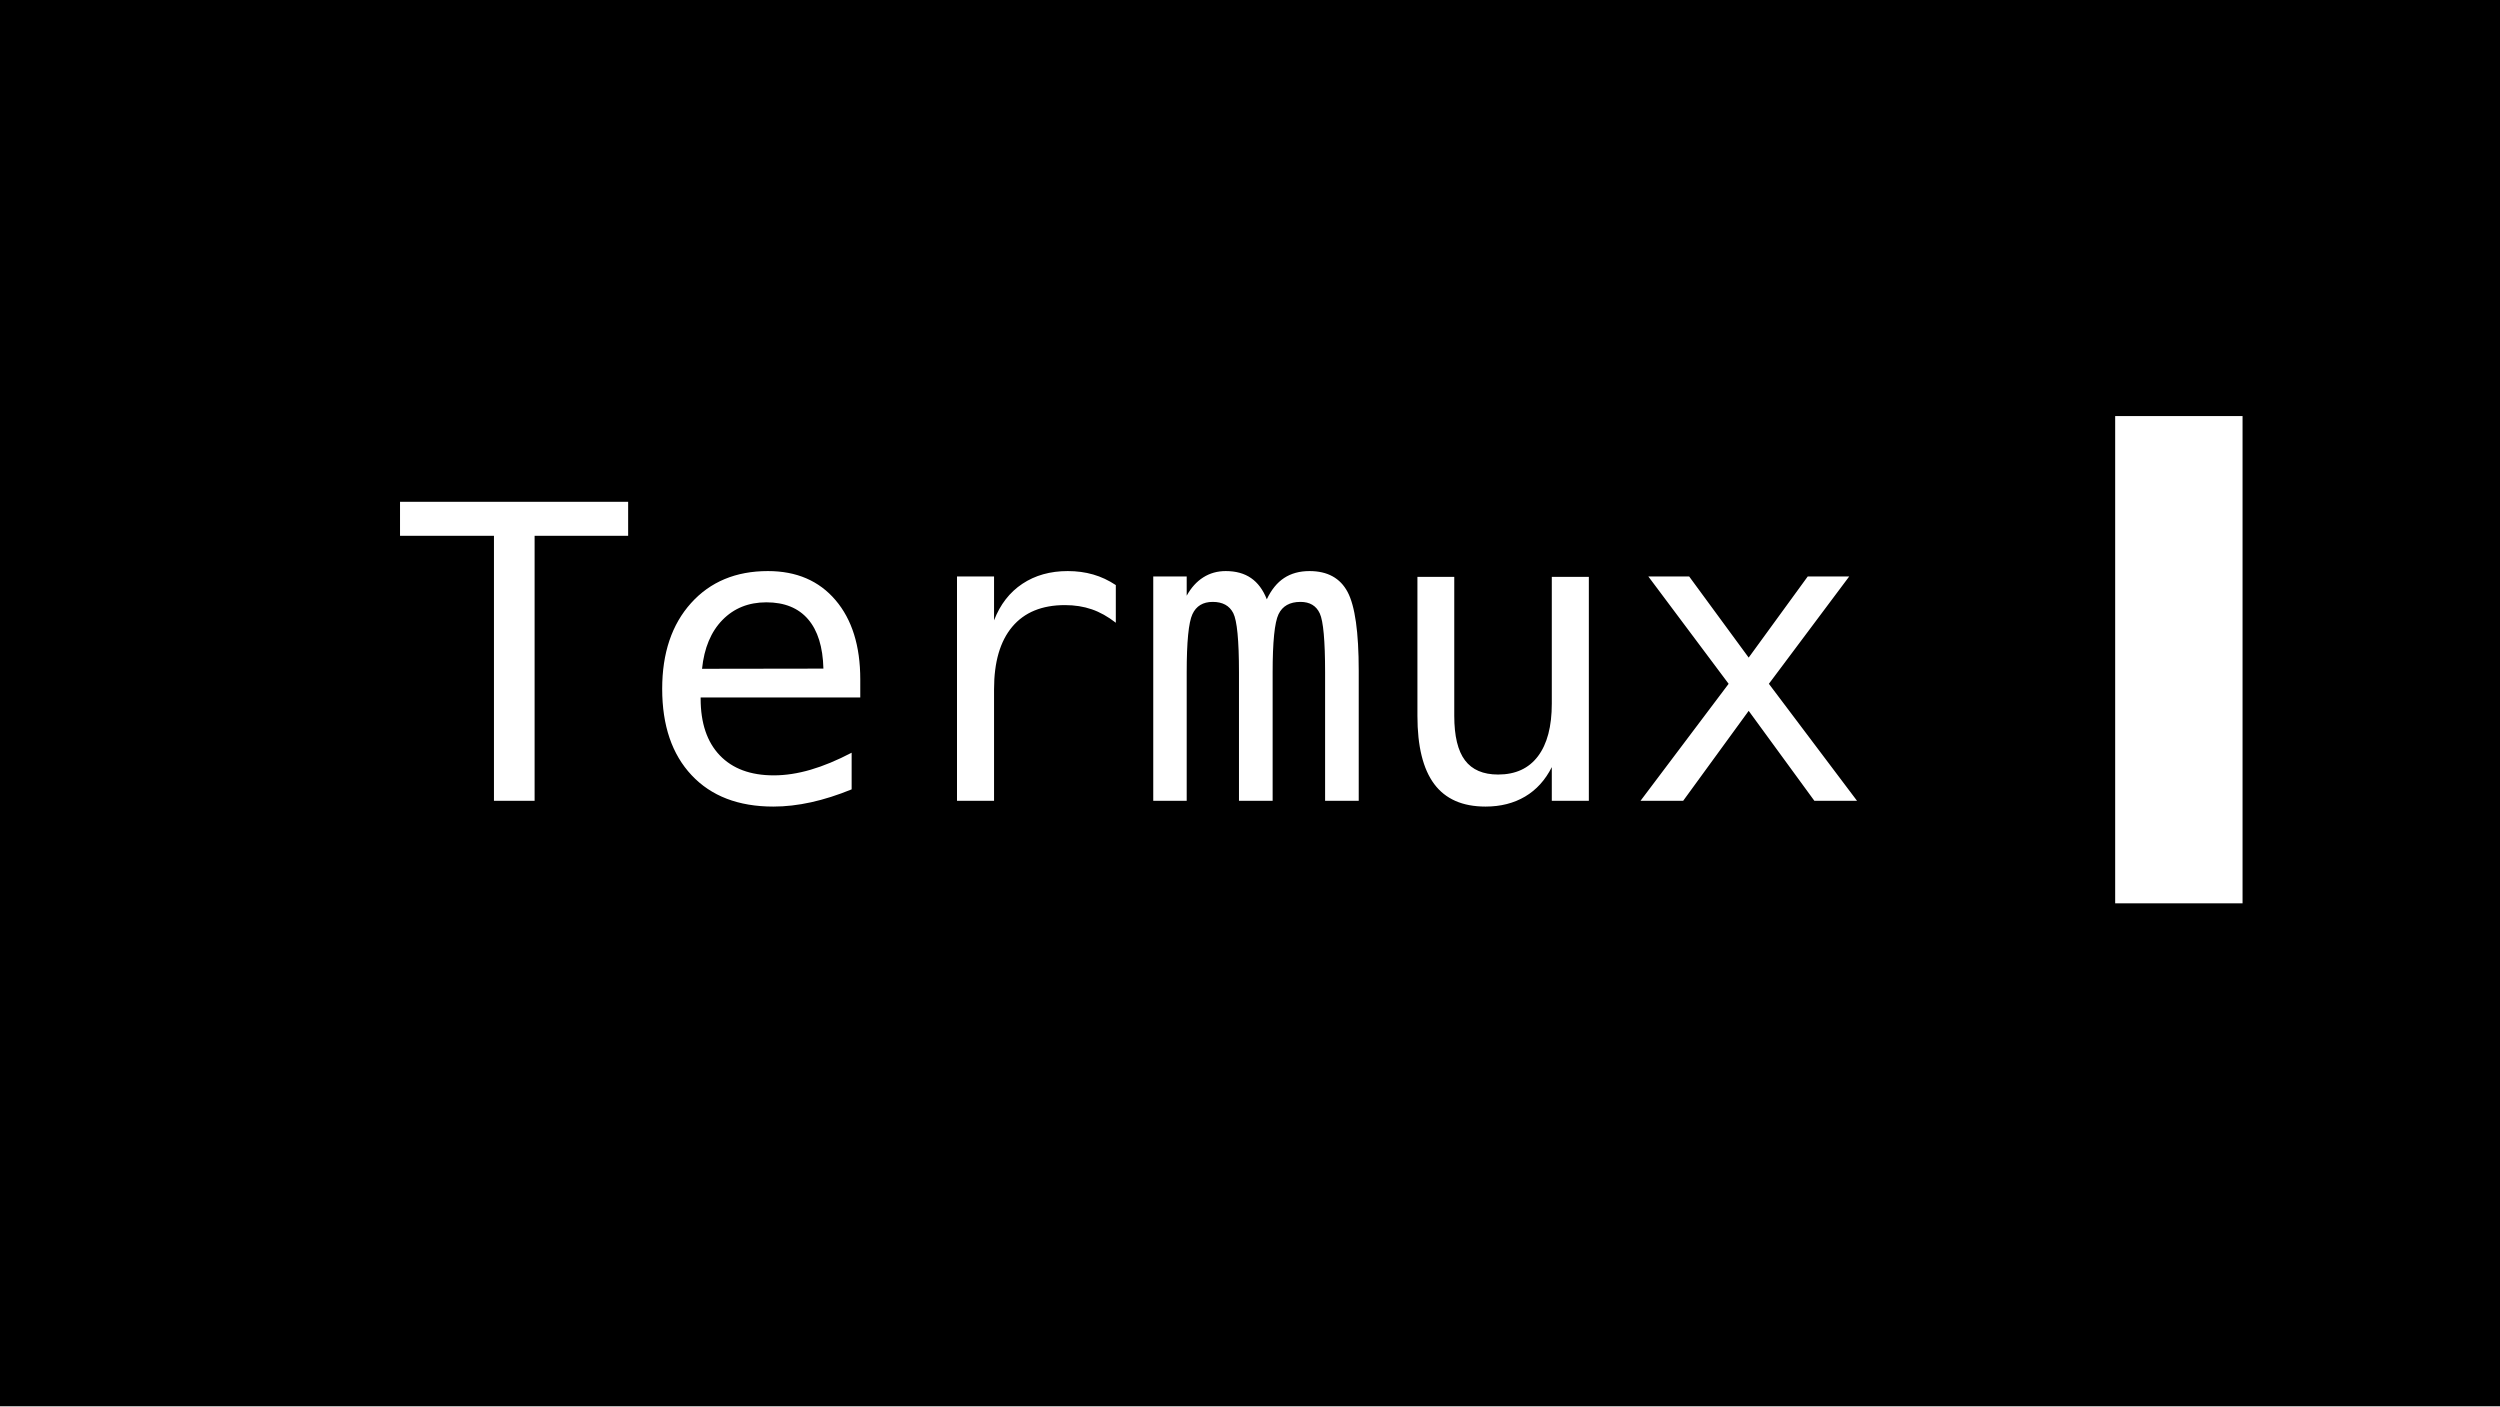
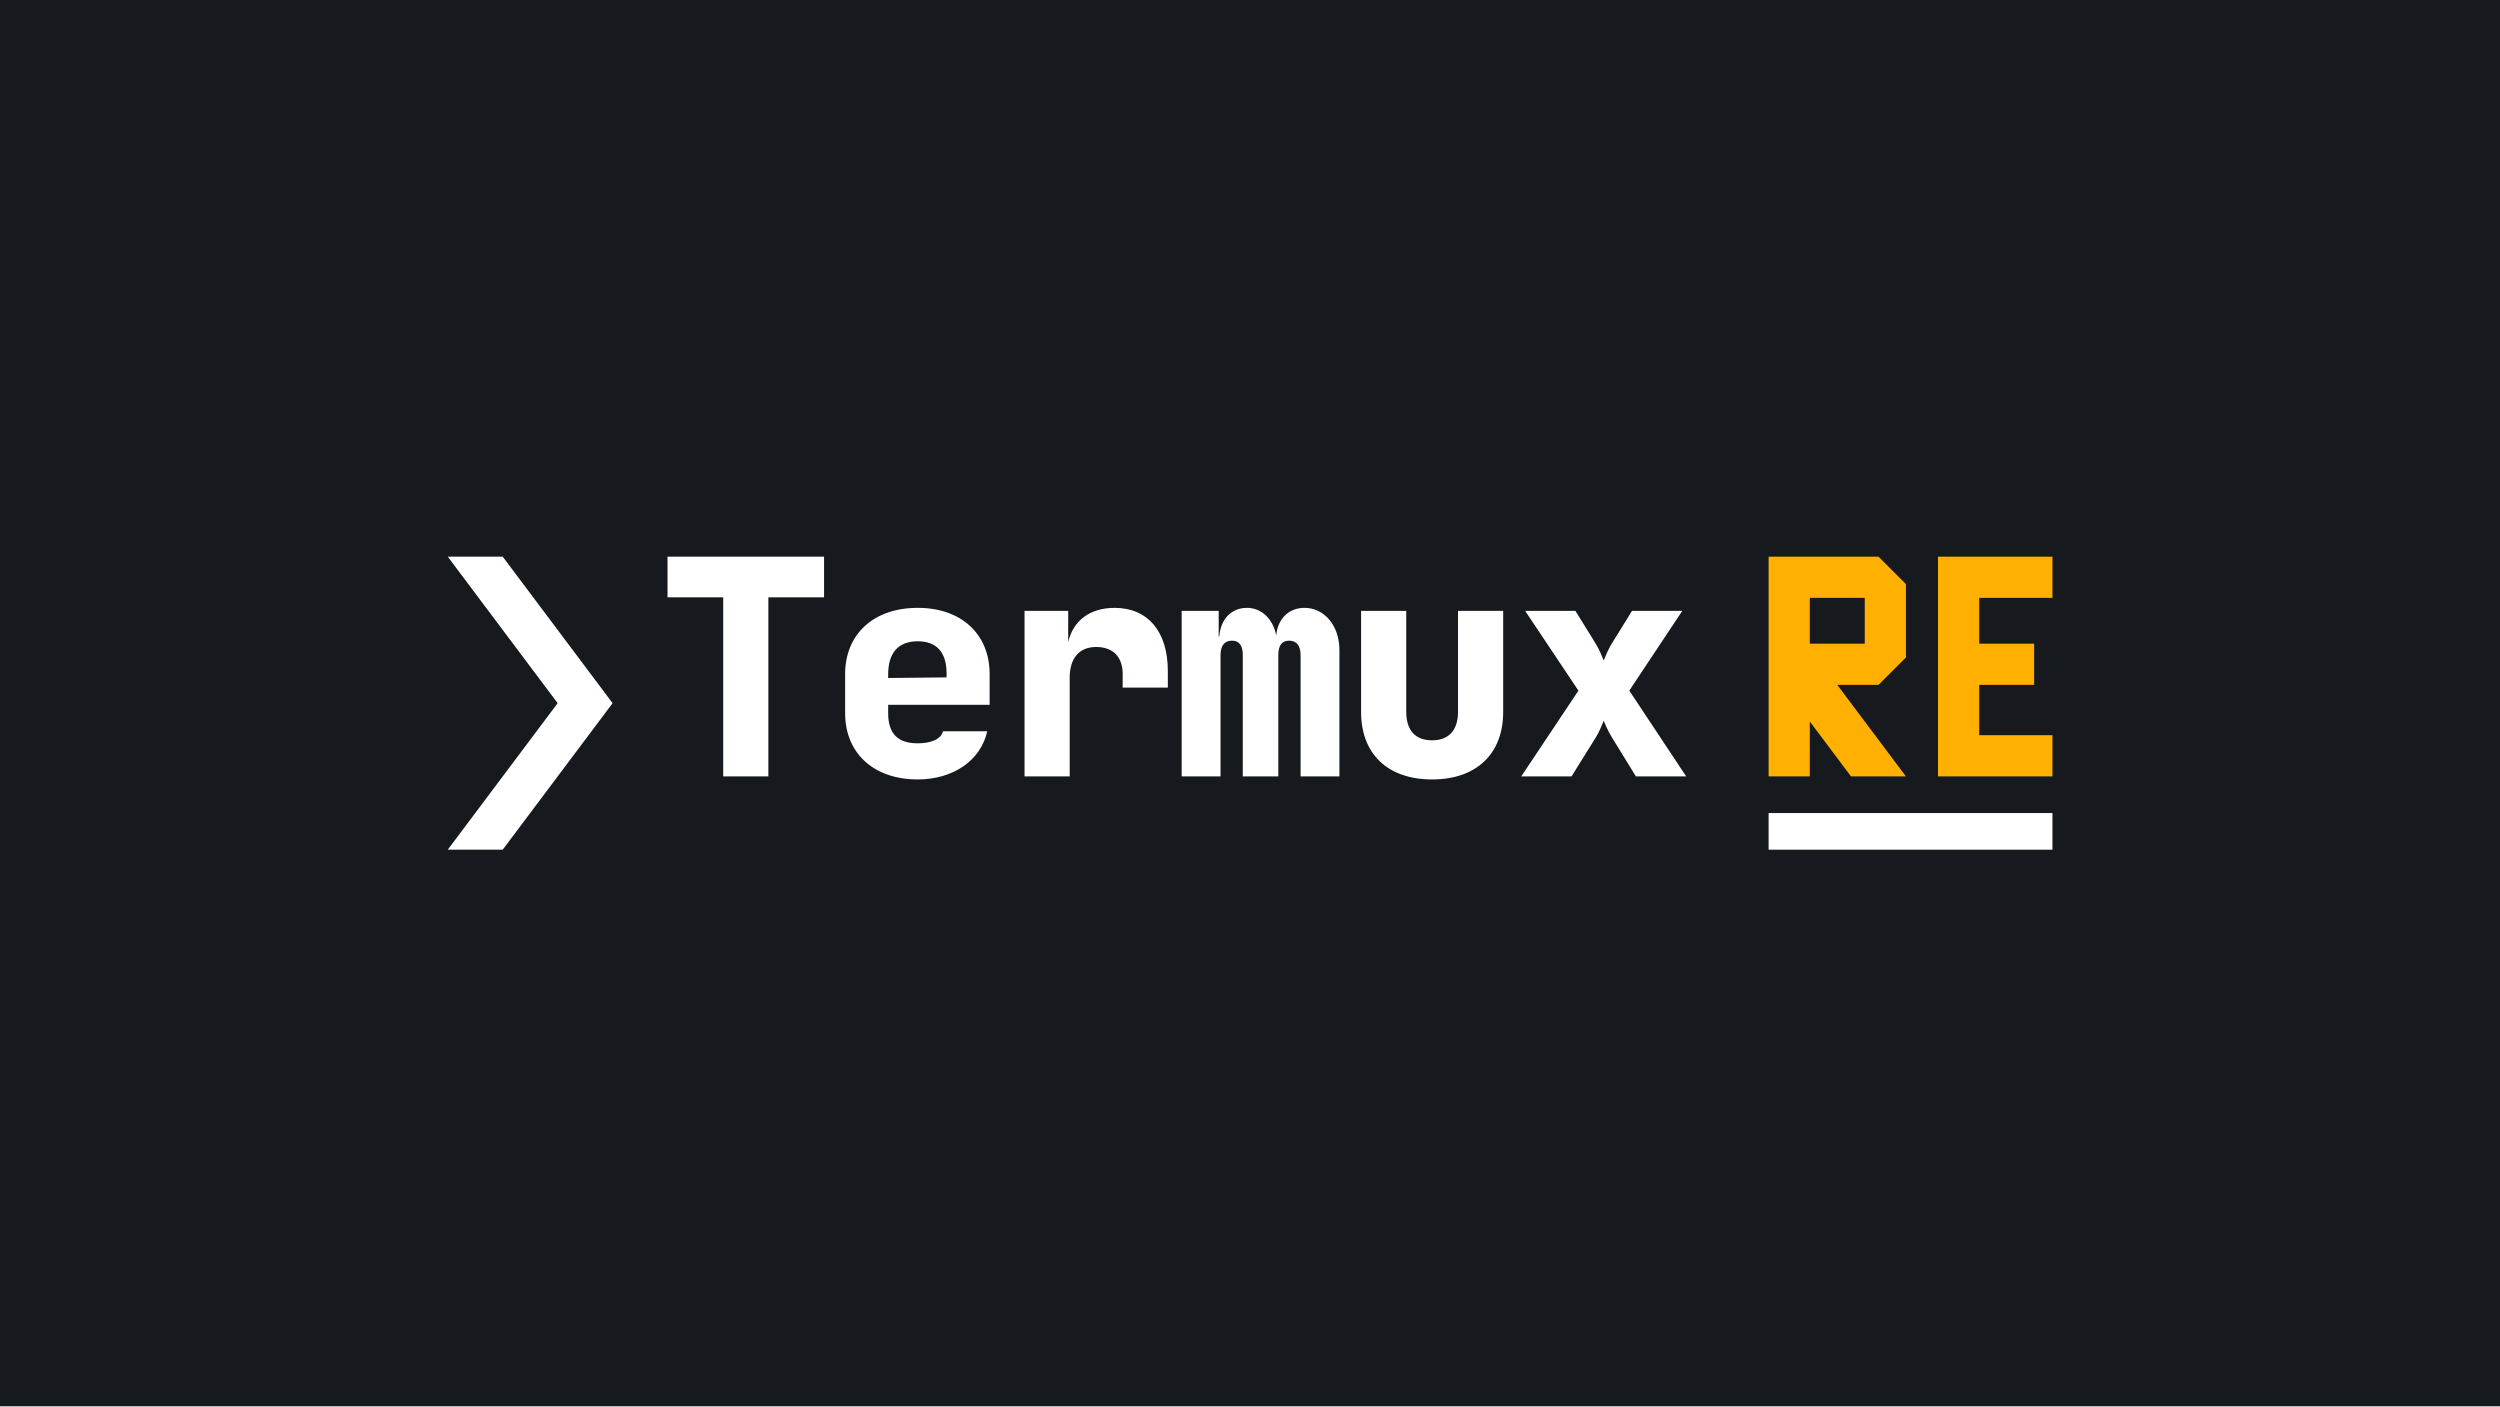
- <svg xmlns="http://www.w3.org/2000/svg" version="1.1" viewBox="0 0 1280 720">
-   <rect fill="#0" width="100%" height="100%" />
-   <text id="shell_prompt" x="200" y="410" style="fill: #ffffff; font-size: 210px; font-family: Menlo, Monospace;">
-     <tspan>Termux  ▌</tspan>
-   </text>
+ <svg xmlns="http://www.w3.org/2000/svg" viewBox="0 0 1280 720" width="1280" height="720">
+   <rect width="1280" height="720" fill="#16191D" />
+   <g transform="matrix(4.688 0 0 4.688 100.34 106.875)">
+     <path fill="#FFFFFF" d="M27.5,38h6l12,16l-12,16h-6l12,-16z" />
+     <path fill="#FFFFFF" d="M57.582 62H62.514V42.438H68.596V38H51.5V42.438H57.582ZM78.821 62.329C82.733 62.329 85.725 60.225 86.415 57.068H81.582C81.385 57.956 80.201 58.384 78.821 58.384C76.684 58.384 75.599 57.364 75.599 55.096V54.175H86.678V50.822C86.678 46.482 83.621 43.589 78.821 43.589C73.988 43.589 70.897 46.482 70.897 50.822V55.096C70.897 59.436 73.988 62.329 78.821 62.329ZM75.599 50.822C75.599 48.586 76.651 47.238 78.821 47.238C80.958 47.238 81.977 48.521 81.977 50.756V51.184L75.599 51.249ZM90.492 62H95.423V51.216C95.423 49.079 96.475 47.863 98.316 47.863C100.158 47.863 101.21 48.948 101.21 50.822V52.301H106.141V50.493C106.141 46.186 103.971 43.589 100.322 43.589C97.626 43.589 95.785 45.003 95.259 47.337V43.918H90.492ZM107.653 62H111.895V48.751C111.895 47.732 112.322 47.173 113.144 47.173C113.966 47.173 114.327 47.732 114.327 48.751V62H118.207V48.751C118.207 47.732 118.568 47.173 119.39 47.173C120.212 47.173 120.64 47.732 120.64 48.751V62H124.881V48.192C124.881 45.496 123.204 43.589 121.067 43.589C119.358 43.589 118.141 44.773 117.977 46.614C117.648 44.805 116.366 43.589 114.788 43.589C113.045 43.589 111.895 44.871 111.763 46.712H111.697V43.918H107.653ZM135.007 62.329C139.807 62.329 142.766 59.567 142.766 54.964V43.918H137.834V54.932C137.834 56.97 136.815 58.055 135.007 58.055C133.166 58.055 132.179 56.97 132.179 54.932V43.918H127.248V54.964C127.248 59.534 130.141 62.329 135.007 62.329ZM144.738 62H150.229L152.892 57.726C153.253 57.134 153.582 56.345 153.747 55.918C153.911 56.345 154.273 57.134 154.634 57.726L157.264 62H162.755L156.541 52.63L162.327 43.918H156.837L154.601 47.534C154.24 48.126 153.911 48.915 153.747 49.342C153.582 48.915 153.253 48.126 152.892 47.534L150.656 43.918H145.166L150.985 52.63Z" />
+     <g transform="translate(122.255 0)">
+       <path fill="#FFFFFF" d="M49.5,66h31v4h-31z" />
+       <path fill="#FFB000" d="M49.5,38H61.5L64.5,41V49L61.5,52H57L64.5,62H58.5L54,56V62H49.5Z M54,42.5V47.5H60V42.5Z M68,38H80.5V42.5H72.5V47.5H78.5V52H72.5V57.5H80.5V62H68Z" />
+     </g>
+   </g>
</svg>
